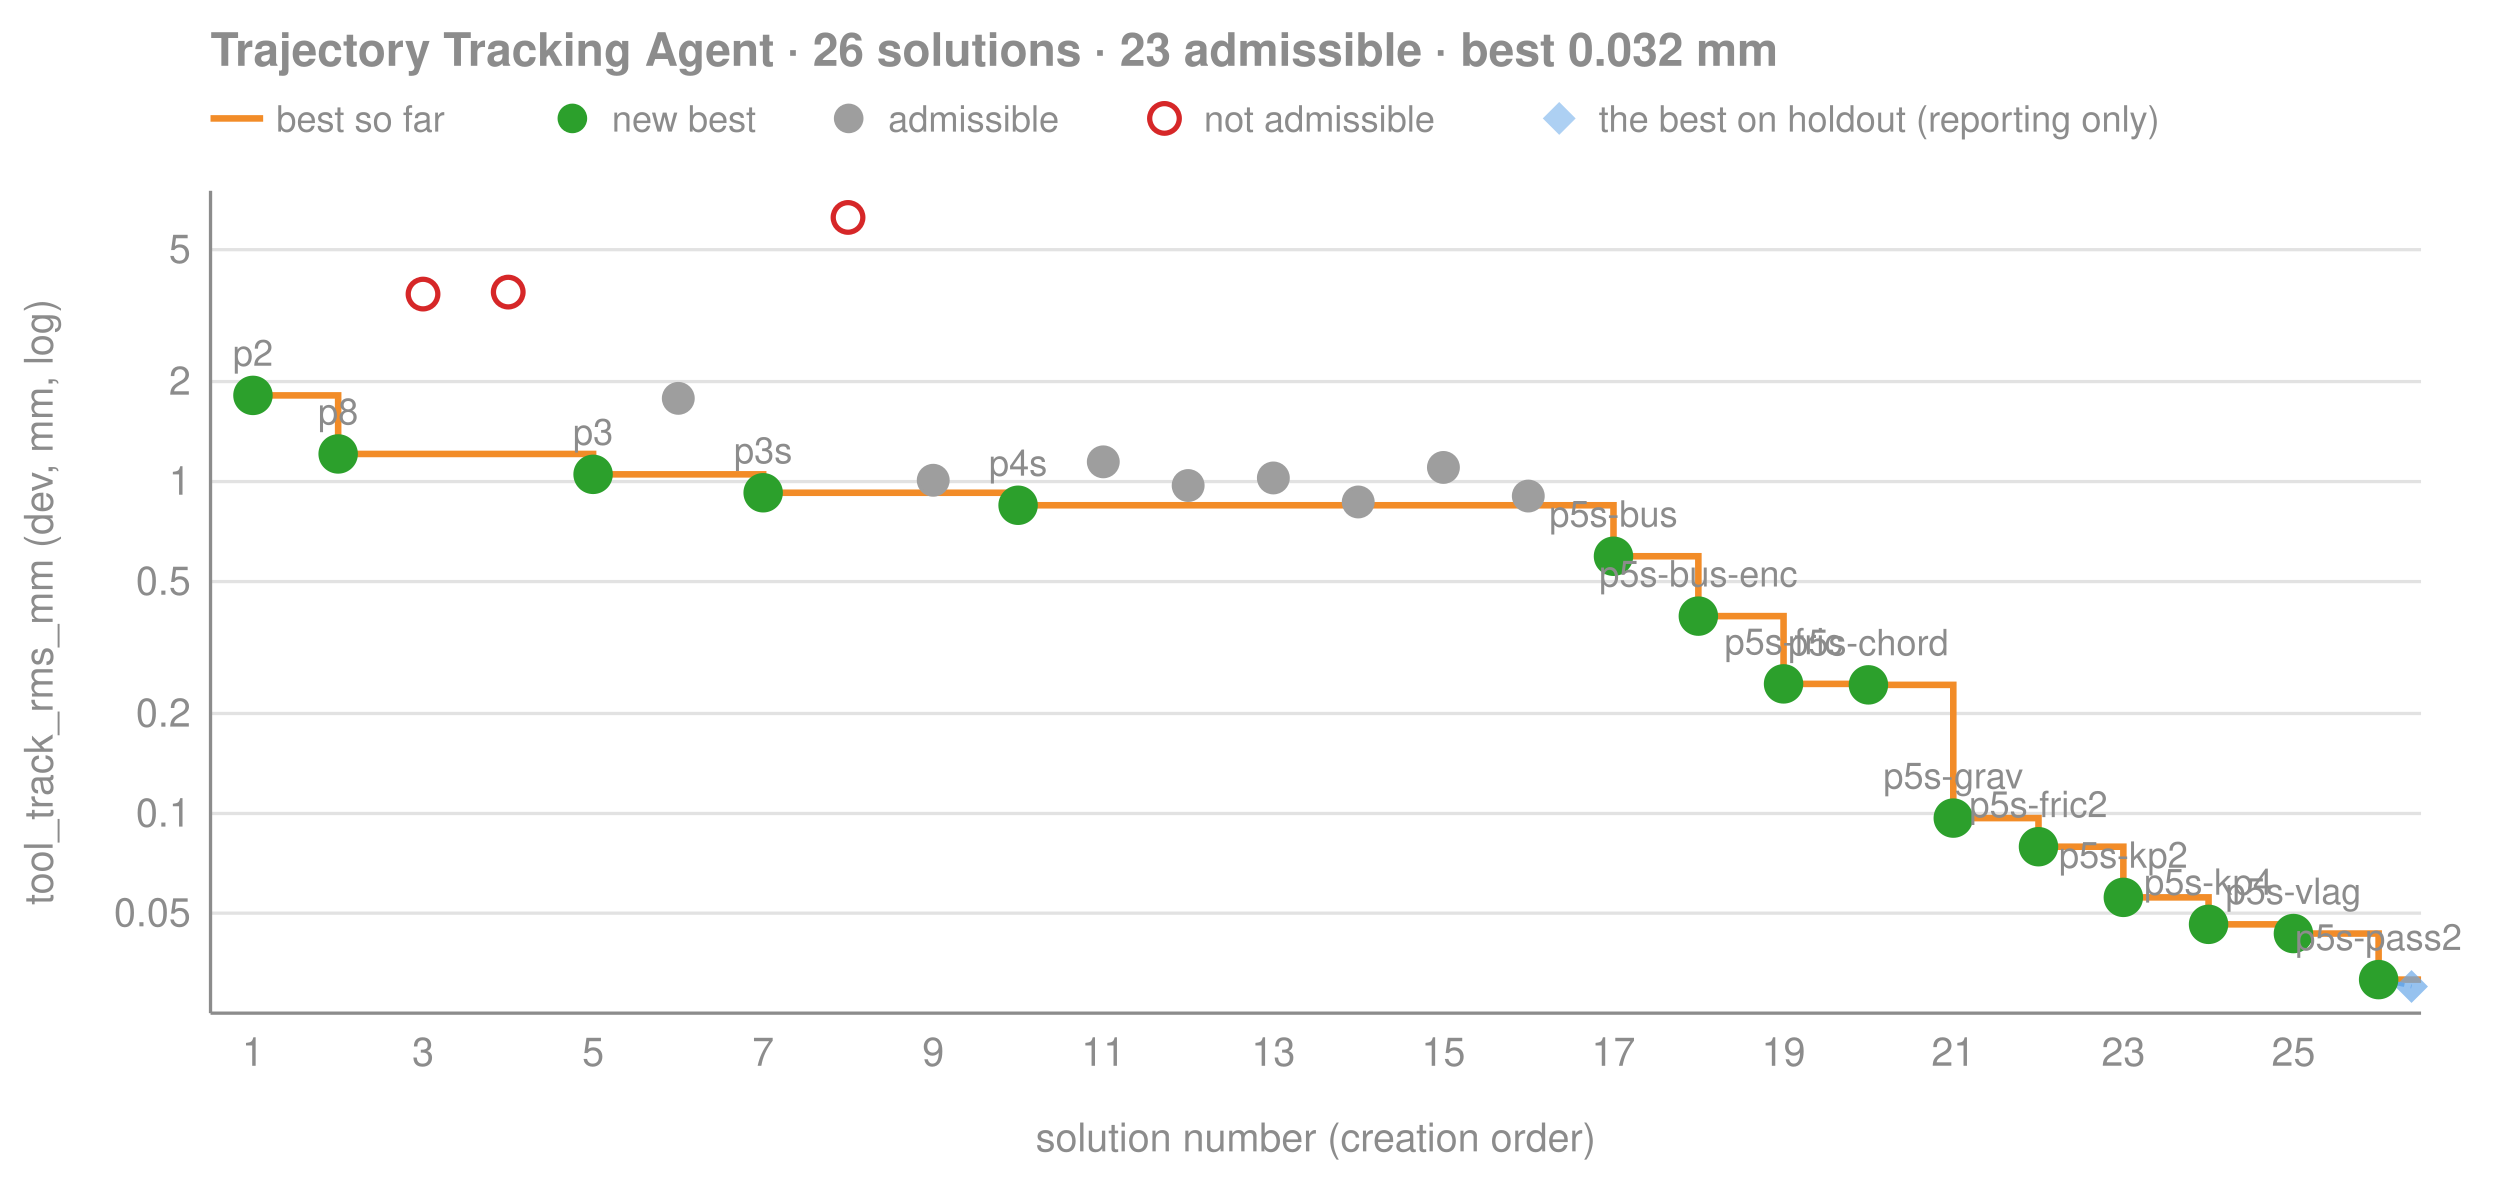
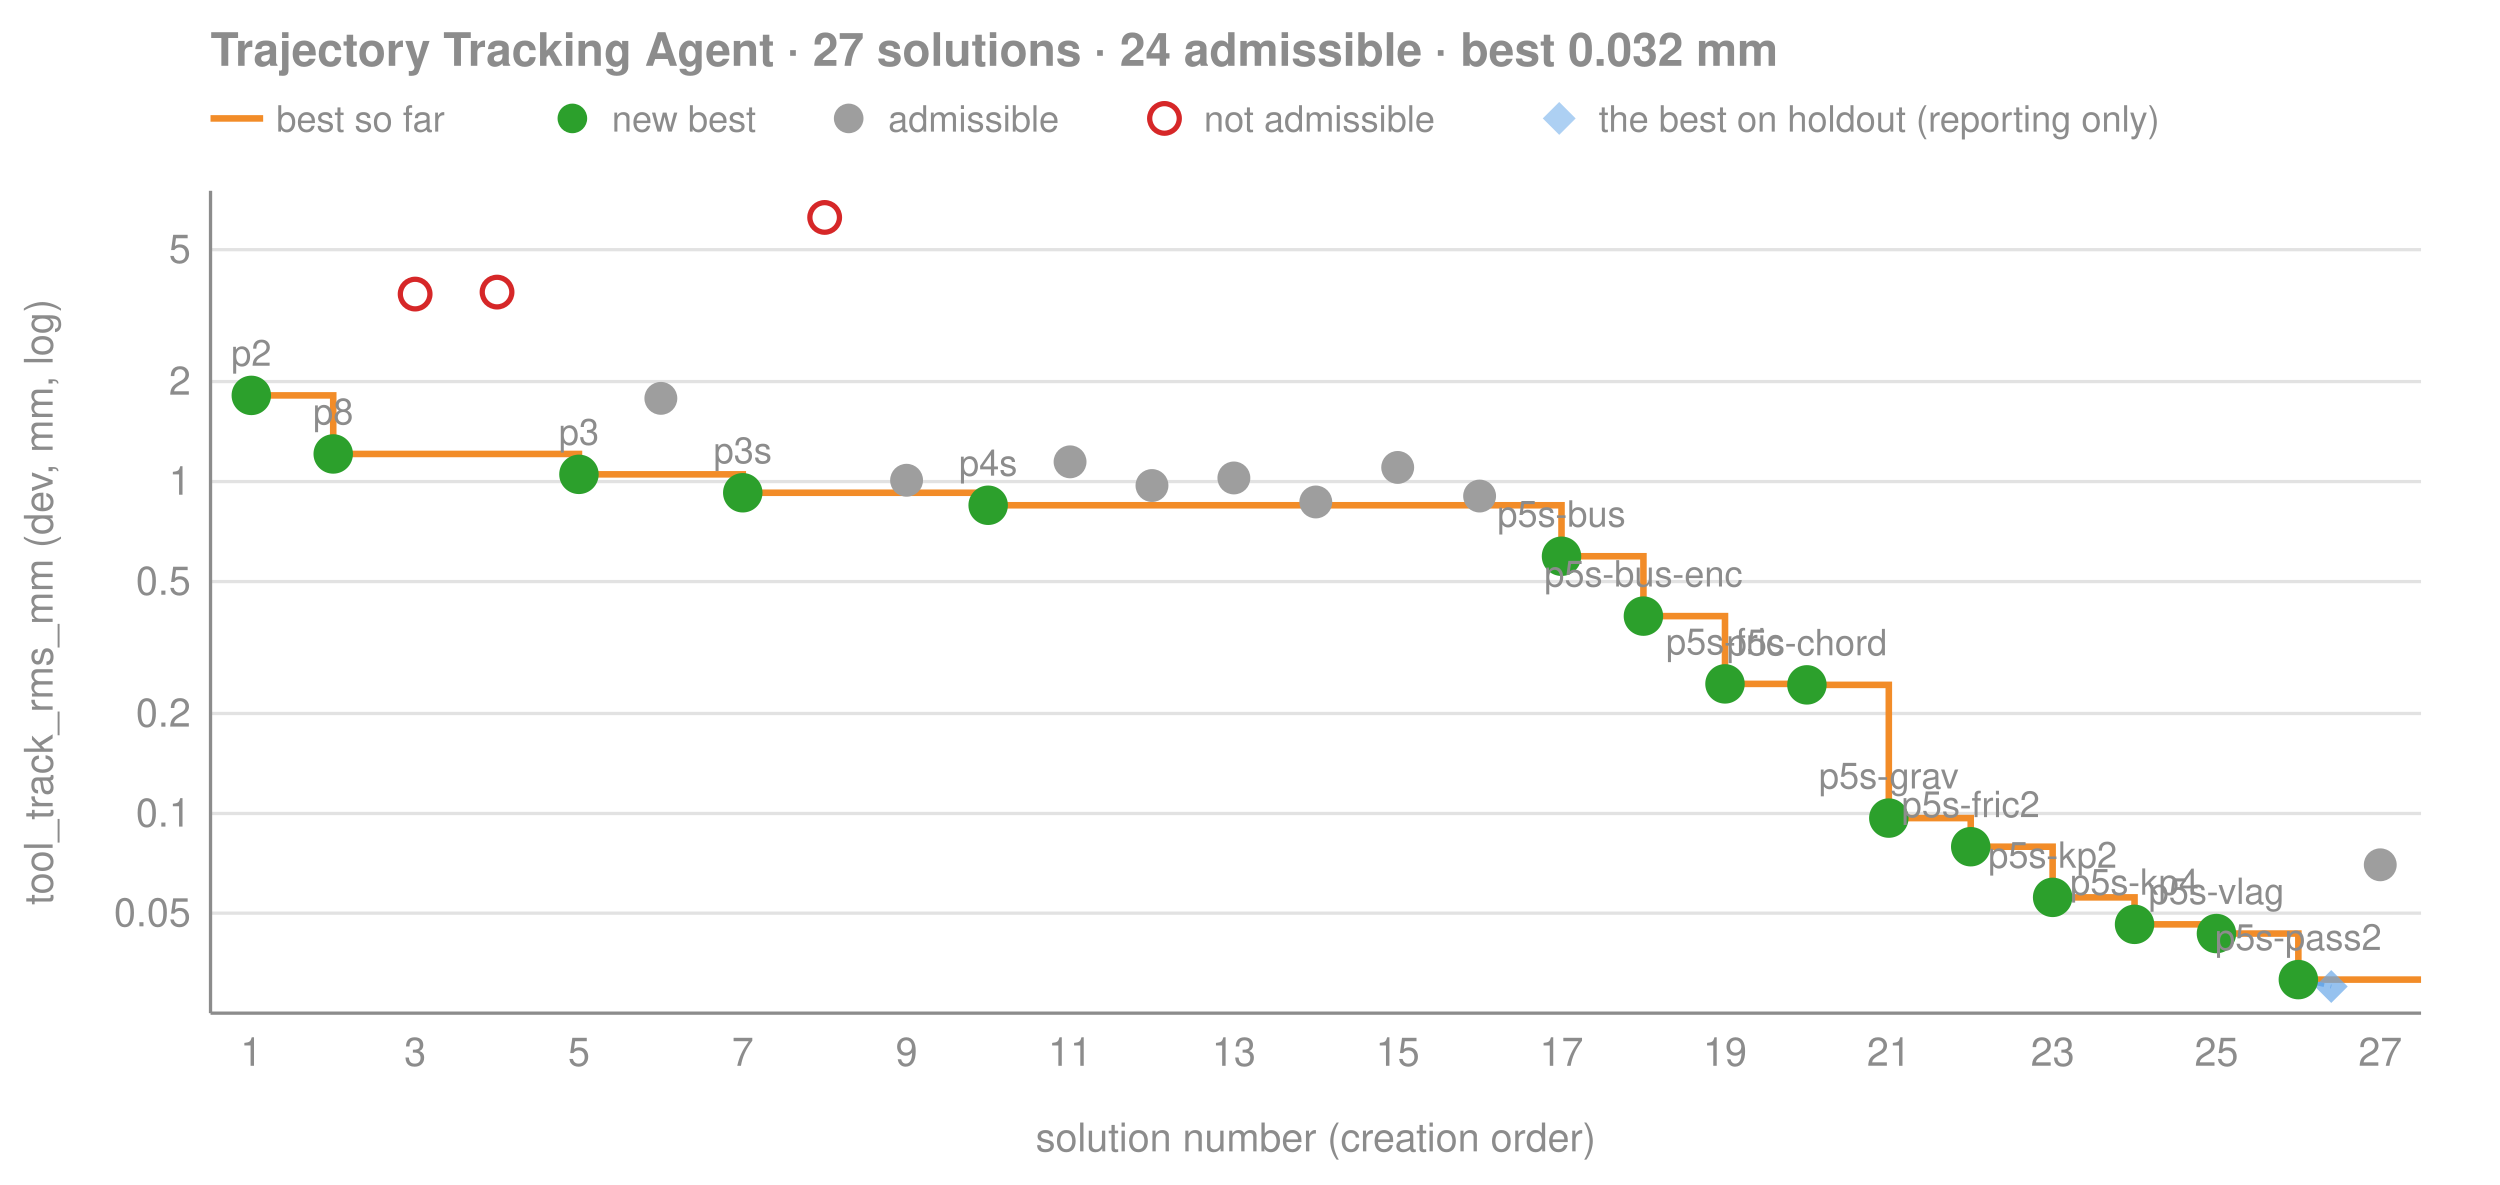
- <svg xmlns="http://www.w3.org/2000/svg" width="760" height="360" viewBox="0 0 760 360" font-family="system-ui, -apple-system, 'Segoe UI', Helvetica, Arial, sans-serif" font-size="12" role="img" aria-label="Trajectory Tracking Agent · 26 solutions · 23 admissible · best 0.032 mm">
-   <text x="64" y="20" fill="#8c8c8c" font-size="14" font-weight="600">Trajectory Tracking Agent · 26 solutions · 23 admissible · best 0.032 mm</text>
+ <svg xmlns="http://www.w3.org/2000/svg" width="760" height="360" viewBox="0 0 760 360" font-family="system-ui, -apple-system, 'Segoe UI', Helvetica, Arial, sans-serif" font-size="12" role="img" aria-label="Trajectory Tracking Agent · 27 solutions · 24 admissible · best 0.032 mm">
+   <text x="64" y="20" fill="#8c8c8c" font-size="14" font-weight="600">Trajectory Tracking Agent · 27 solutions · 24 admissible · best 0.032 mm</text>
  <g stroke="#8c8c8c" stroke-opacity="0.25" stroke-width="1">
    <line x1="64" x2="736" y1="277.6" y2="277.6" />
    <line x1="64" x2="736" y1="247.3" y2="247.3" />
    <line x1="64" x2="736" y1="216.9" y2="216.9" />
    <line x1="64" x2="736" y1="176.8" y2="176.8" />
    <line x1="64" x2="736" y1="146.4" y2="146.4" />
    <line x1="64" x2="736" y1="116.0" y2="116.0" />
    <line x1="64" x2="736" y1="75.9" y2="75.9" />
  </g>
  <g fill="#8c8c8c" text-anchor="end">
    <text x="58" y="281.6">0.05</text>
    <text x="58" y="251.3">0.1</text>
    <text x="58" y="220.9">0.2</text>
    <text x="58" y="180.8">0.5</text>
    <text x="58" y="150.4">1</text>
    <text x="58" y="120.0">2</text>
    <text x="58" y="79.9">5</text>
  </g>
  <g stroke="#8c8c8c" stroke-width="1">
    <line x1="64" x2="64" y1="58" y2="308" />
    <line x1="64" x2="736" y1="308" y2="308" />
  </g>
  <g fill="#8c8c8c" text-anchor="middle">
-     <text x="76.9" y="324">1</text>
-     <text x="128.6" y="324">3</text>
-     <text x="180.3" y="324">5</text>
-     <text x="232.0" y="324">7</text>
-     <text x="283.7" y="324">9</text>
-     <text x="335.4" y="324">11</text>
-     <text x="387.1" y="324">13</text>
-     <text x="438.8" y="324">15</text>
-     <text x="490.5" y="324">17</text>
-     <text x="542.2" y="324">19</text>
-     <text x="593.8" y="324">21</text>
-     <text x="645.5" y="324">23</text>
-     <text x="697.2" y="324">25</text>
+     <text x="76.4" y="324">1</text>
+     <text x="126.2" y="324">3</text>
+     <text x="176.0" y="324">5</text>
+     <text x="225.8" y="324">7</text>
+     <text x="275.6" y="324">9</text>
+     <text x="325.3" y="324">11</text>
+     <text x="375.1" y="324">13</text>
+     <text x="424.9" y="324">15</text>
+     <text x="474.7" y="324">17</text>
+     <text x="524.4" y="324">19</text>
+     <text x="574.2" y="324">21</text>
+     <text x="624.0" y="324">23</text>
+     <text x="673.8" y="324">25</text>
+     <text x="723.6" y="324">27</text>
  </g>
  <text x="400.0" y="350" fill="#8c8c8c" text-anchor="middle">solution number (creation order)</text>
  <text transform="translate(16 183.0) rotate(-90)" fill="#8c8c8c" text-anchor="middle">tool_track_rms_mm (dev, mm, log)</text>
-   <path d="M76.9,120.2H102.8V138.0H180.3V144.2H232.0V149.8H309.5V153.6H490.5V169.1H516.3V187.3H542.2V207.9H568.0V208.2H593.8V248.7H619.7V257.4H645.5V272.8H671.4V281.0H697.2V283.8H723.1V297.8H736.0" fill="none" stroke="#f28c28" stroke-width="2" />
+   <path d="M76.4,120.2H101.3V138.0H176.0V144.2H225.8V149.8H300.4V153.6H474.7V169.1H499.6V187.3H524.4V207.9H549.3V208.2H574.2V248.7H599.1V257.4H624.0V272.8H648.9V281.0H673.8V283.8H698.7V297.8H736.0" fill="none" stroke="#f28c28" stroke-width="2" />
  <g>
-     <line x1="723.1" y1="297.8" x2="733.1" y2="299.9" stroke="#6aa9e9" stroke-width="1.2" stroke-dasharray="3 2" />
-     <path d="M733.1,294.9l5,5l-5,5l-5,-5z" fill="#6aa9e9" fill-opacity="0.7" />
+     <line x1="698.7" y1="297.8" x2="708.7" y2="299.9" stroke="#6aa9e9" stroke-width="1.2" stroke-dasharray="3 2" />
+     <path d="M708.7,294.9l5,5l-5,5l-5,-5z" fill="#6aa9e9" fill-opacity="0.7" />
  </g>
-   <circle cx="76.9" cy="120.2" r="5.5" fill="#2ca02c" stroke="#2ca02c" />
-   <text x="76.9" y="111.2" fill="#8c8c8c" text-anchor="middle" font-size="11">p2</text>
-   <circle cx="102.8" cy="138.0" r="5.5" fill="#2ca02c" stroke="#2ca02c" />
-   <text x="102.8" y="129.0" fill="#8c8c8c" text-anchor="middle" font-size="11">p8</text>
-   <circle cx="128.6" cy="89.4" r="4.5" fill="none" stroke="#d62728" stroke-width="1.6" />
-   <circle cx="154.5" cy="88.8" r="4.5" fill="none" stroke="#d62728" stroke-width="1.6" />
-   <circle cx="180.3" cy="144.2" r="5.5" fill="#2ca02c" stroke="#2ca02c" />
-   <text x="180.3" y="135.2" fill="#8c8c8c" text-anchor="middle" font-size="11">p3</text>
-   <circle cx="206.2" cy="121.1" r="4.5" fill="#9e9e9e" stroke="#9e9e9e" />
-   <circle cx="232.0" cy="149.8" r="5.5" fill="#2ca02c" stroke="#2ca02c" />
-   <text x="232.0" y="140.8" fill="#8c8c8c" text-anchor="middle" font-size="11">p3s</text>
-   <circle cx="257.8" cy="66.1" r="4.5" fill="none" stroke="#d62728" stroke-width="1.6" />
-   <circle cx="283.7" cy="146.0" r="4.5" fill="#9e9e9e" stroke="#9e9e9e" />
-   <circle cx="309.5" cy="153.6" r="5.5" fill="#2ca02c" stroke="#2ca02c" />
-   <text x="309.5" y="144.6" fill="#8c8c8c" text-anchor="middle" font-size="11">p4s</text>
-   <circle cx="335.4" cy="140.4" r="4.5" fill="#9e9e9e" stroke="#9e9e9e" />
-   <circle cx="361.2" cy="147.6" r="4.5" fill="#9e9e9e" stroke="#9e9e9e" />
-   <circle cx="387.1" cy="145.3" r="4.5" fill="#9e9e9e" stroke="#9e9e9e" />
-   <circle cx="412.9" cy="152.6" r="4.5" fill="#9e9e9e" stroke="#9e9e9e" />
-   <circle cx="438.8" cy="142.1" r="4.5" fill="#9e9e9e" stroke="#9e9e9e" />
-   <circle cx="464.6" cy="150.8" r="4.5" fill="#9e9e9e" stroke="#9e9e9e" />
-   <circle cx="490.5" cy="169.1" r="5.5" fill="#2ca02c" stroke="#2ca02c" />
-   <text x="490.5" y="160.1" fill="#8c8c8c" text-anchor="middle" font-size="11">p5s-bus</text>
-   <circle cx="516.3" cy="187.3" r="5.5" fill="#2ca02c" stroke="#2ca02c" />
-   <text x="516.3" y="178.3" fill="#8c8c8c" text-anchor="middle" font-size="11">p5s-bus-enc</text>
-   <circle cx="542.2" cy="207.9" r="5.5" fill="#2ca02c" stroke="#2ca02c" />
-   <text x="542.2" y="198.9" fill="#8c8c8c" text-anchor="middle" font-size="11">p5s-fric</text>
-   <circle cx="568.0" cy="208.2" r="5.5" fill="#2ca02c" stroke="#2ca02c" />
-   <text x="568.0" y="199.2" fill="#8c8c8c" text-anchor="middle" font-size="11">p5s-chord</text>
-   <circle cx="593.8" cy="248.7" r="5.5" fill="#2ca02c" stroke="#2ca02c" />
-   <text x="593.8" y="239.7" fill="#8c8c8c" text-anchor="middle" font-size="11">p5s-grav</text>
-   <circle cx="619.7" cy="257.4" r="5.5" fill="#2ca02c" stroke="#2ca02c" />
-   <text x="619.7" y="248.4" fill="#8c8c8c" text-anchor="middle" font-size="11">p5s-fric2</text>
-   <circle cx="645.5" cy="272.8" r="5.5" fill="#2ca02c" stroke="#2ca02c" />
-   <text x="645.5" y="263.8" fill="#8c8c8c" text-anchor="middle" font-size="11">p5s-kp2</text>
-   <circle cx="671.4" cy="281.0" r="5.5" fill="#2ca02c" stroke="#2ca02c" />
-   <text x="671.4" y="272.0" fill="#8c8c8c" text-anchor="middle" font-size="11">p5s-kp4</text>
-   <circle cx="697.2" cy="283.8" r="5.5" fill="#2ca02c" stroke="#2ca02c" />
-   <text x="697.2" y="274.8" fill="#8c8c8c" text-anchor="middle" font-size="11">p5s-vlag</text>
-   <circle cx="723.1" cy="297.8" r="5.5" fill="#2ca02c" stroke="#2ca02c" />
-   <text x="723.1" y="288.8" fill="#8c8c8c" text-anchor="middle" font-size="11">p5s-pass2</text>
+   <circle cx="76.4" cy="120.2" r="5.5" fill="#2ca02c" stroke="#2ca02c" />
+   <text x="76.4" y="111.2" fill="#8c8c8c" text-anchor="middle" font-size="11">p2</text>
+   <circle cx="101.3" cy="138.0" r="5.5" fill="#2ca02c" stroke="#2ca02c" />
+   <text x="101.3" y="129.0" fill="#8c8c8c" text-anchor="middle" font-size="11">p8</text>
+   <circle cx="126.2" cy="89.4" r="4.5" fill="none" stroke="#d62728" stroke-width="1.6" />
+   <circle cx="151.1" cy="88.8" r="4.5" fill="none" stroke="#d62728" stroke-width="1.6" />
+   <circle cx="176.0" cy="144.2" r="5.5" fill="#2ca02c" stroke="#2ca02c" />
+   <text x="176.0" y="135.2" fill="#8c8c8c" text-anchor="middle" font-size="11">p3</text>
+   <circle cx="200.9" cy="121.1" r="4.5" fill="#9e9e9e" stroke="#9e9e9e" />
+   <circle cx="225.8" cy="149.8" r="5.5" fill="#2ca02c" stroke="#2ca02c" />
+   <text x="225.8" y="140.8" fill="#8c8c8c" text-anchor="middle" font-size="11">p3s</text>
+   <circle cx="250.7" cy="66.1" r="4.5" fill="none" stroke="#d62728" stroke-width="1.6" />
+   <circle cx="275.6" cy="146.0" r="4.5" fill="#9e9e9e" stroke="#9e9e9e" />
+   <circle cx="300.4" cy="153.6" r="5.5" fill="#2ca02c" stroke="#2ca02c" />
+   <text x="300.4" y="144.6" fill="#8c8c8c" text-anchor="middle" font-size="11">p4s</text>
+   <circle cx="325.3" cy="140.4" r="4.5" fill="#9e9e9e" stroke="#9e9e9e" />
+   <circle cx="350.2" cy="147.6" r="4.5" fill="#9e9e9e" stroke="#9e9e9e" />
+   <circle cx="375.1" cy="145.3" r="4.5" fill="#9e9e9e" stroke="#9e9e9e" />
+   <circle cx="400.0" cy="152.6" r="4.5" fill="#9e9e9e" stroke="#9e9e9e" />
+   <circle cx="424.9" cy="142.1" r="4.5" fill="#9e9e9e" stroke="#9e9e9e" />
+   <circle cx="449.8" cy="150.8" r="4.5" fill="#9e9e9e" stroke="#9e9e9e" />
+   <circle cx="474.7" cy="169.1" r="5.5" fill="#2ca02c" stroke="#2ca02c" />
+   <text x="474.7" y="160.1" fill="#8c8c8c" text-anchor="middle" font-size="11">p5s-bus</text>
+   <circle cx="499.6" cy="187.3" r="5.5" fill="#2ca02c" stroke="#2ca02c" />
+   <text x="499.6" y="178.3" fill="#8c8c8c" text-anchor="middle" font-size="11">p5s-bus-enc</text>
+   <circle cx="524.4" cy="207.9" r="5.5" fill="#2ca02c" stroke="#2ca02c" />
+   <text x="524.4" y="198.9" fill="#8c8c8c" text-anchor="middle" font-size="11">p5s-fric</text>
+   <circle cx="549.3" cy="208.2" r="5.5" fill="#2ca02c" stroke="#2ca02c" />
+   <text x="549.3" y="199.2" fill="#8c8c8c" text-anchor="middle" font-size="11">p5s-chord</text>
+   <circle cx="574.2" cy="248.7" r="5.5" fill="#2ca02c" stroke="#2ca02c" />
+   <text x="574.2" y="239.7" fill="#8c8c8c" text-anchor="middle" font-size="11">p5s-grav</text>
+   <circle cx="599.1" cy="257.4" r="5.5" fill="#2ca02c" stroke="#2ca02c" />
+   <text x="599.1" y="248.4" fill="#8c8c8c" text-anchor="middle" font-size="11">p5s-fric2</text>
+   <circle cx="624.0" cy="272.8" r="5.5" fill="#2ca02c" stroke="#2ca02c" />
+   <text x="624.0" y="263.8" fill="#8c8c8c" text-anchor="middle" font-size="11">p5s-kp2</text>
+   <circle cx="648.9" cy="281.0" r="5.5" fill="#2ca02c" stroke="#2ca02c" />
+   <text x="648.9" y="272.0" fill="#8c8c8c" text-anchor="middle" font-size="11">p5s-kp4</text>
+   <circle cx="673.8" cy="283.8" r="5.5" fill="#2ca02c" stroke="#2ca02c" />
+   <text x="673.8" y="274.8" fill="#8c8c8c" text-anchor="middle" font-size="11">p5s-vlag</text>
+   <circle cx="698.7" cy="297.8" r="5.5" fill="#2ca02c" stroke="#2ca02c" />
+   <text x="698.7" y="288.8" fill="#8c8c8c" text-anchor="middle" font-size="11">p5s-pass2</text>
+   <circle cx="723.6" cy="262.9" r="4.5" fill="#9e9e9e" stroke="#9e9e9e" />
  <line x1="64" x2="80" y1="36" y2="36" stroke="#f28c28" stroke-width="2" />
  <text x="84" y="40" fill="#8c8c8c" font-size="11">best so far</text>
  <circle cx="174" cy="36" r="4.5" fill="#2ca02c" />
  <text x="186" y="40" fill="#8c8c8c" font-size="11">new best</text>
  <circle cx="258" cy="36" r="4.5" fill="#9e9e9e" />
  <text x="270" y="40" fill="#8c8c8c" font-size="11">admissible</text>
  <circle cx="354" cy="36" r="4.5" fill="none" stroke="#d62728" stroke-width="1.6" />
  <text x="366" y="40" fill="#8c8c8c" font-size="11">not admissible</text>
  <path d="M474,31l5,5l-5,5l-5,-5z" fill="#6aa9e9" fill-opacity="0.55" />
  <text x="486" y="40" fill="#8c8c8c" font-size="11">the best on holdout (reporting only)</text>
</svg>
